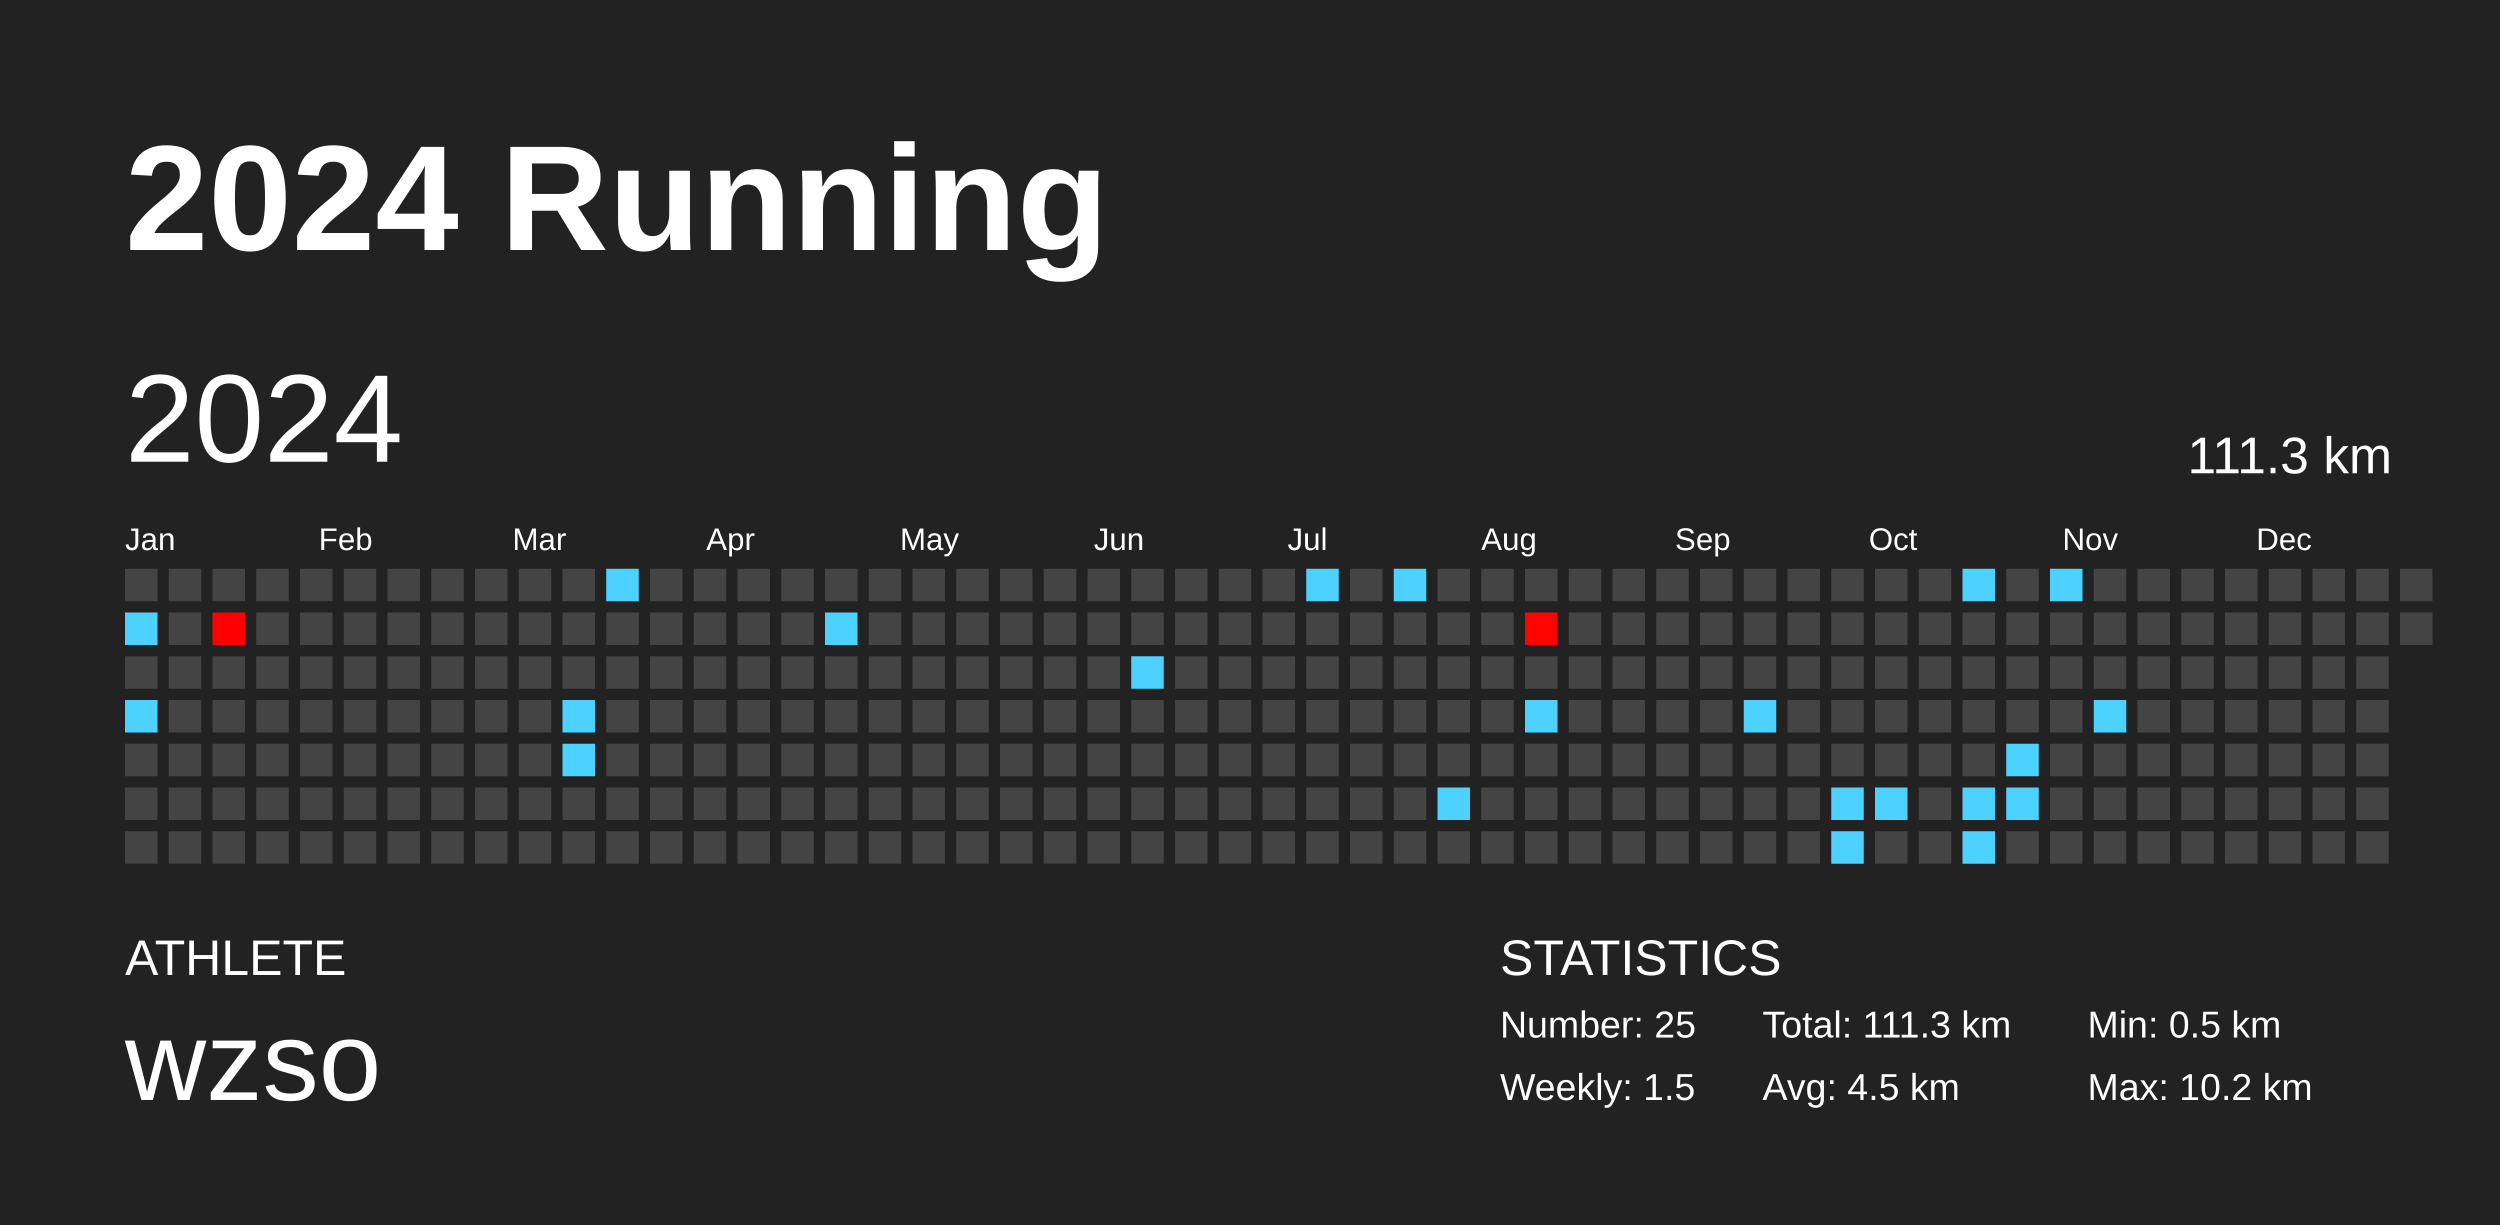
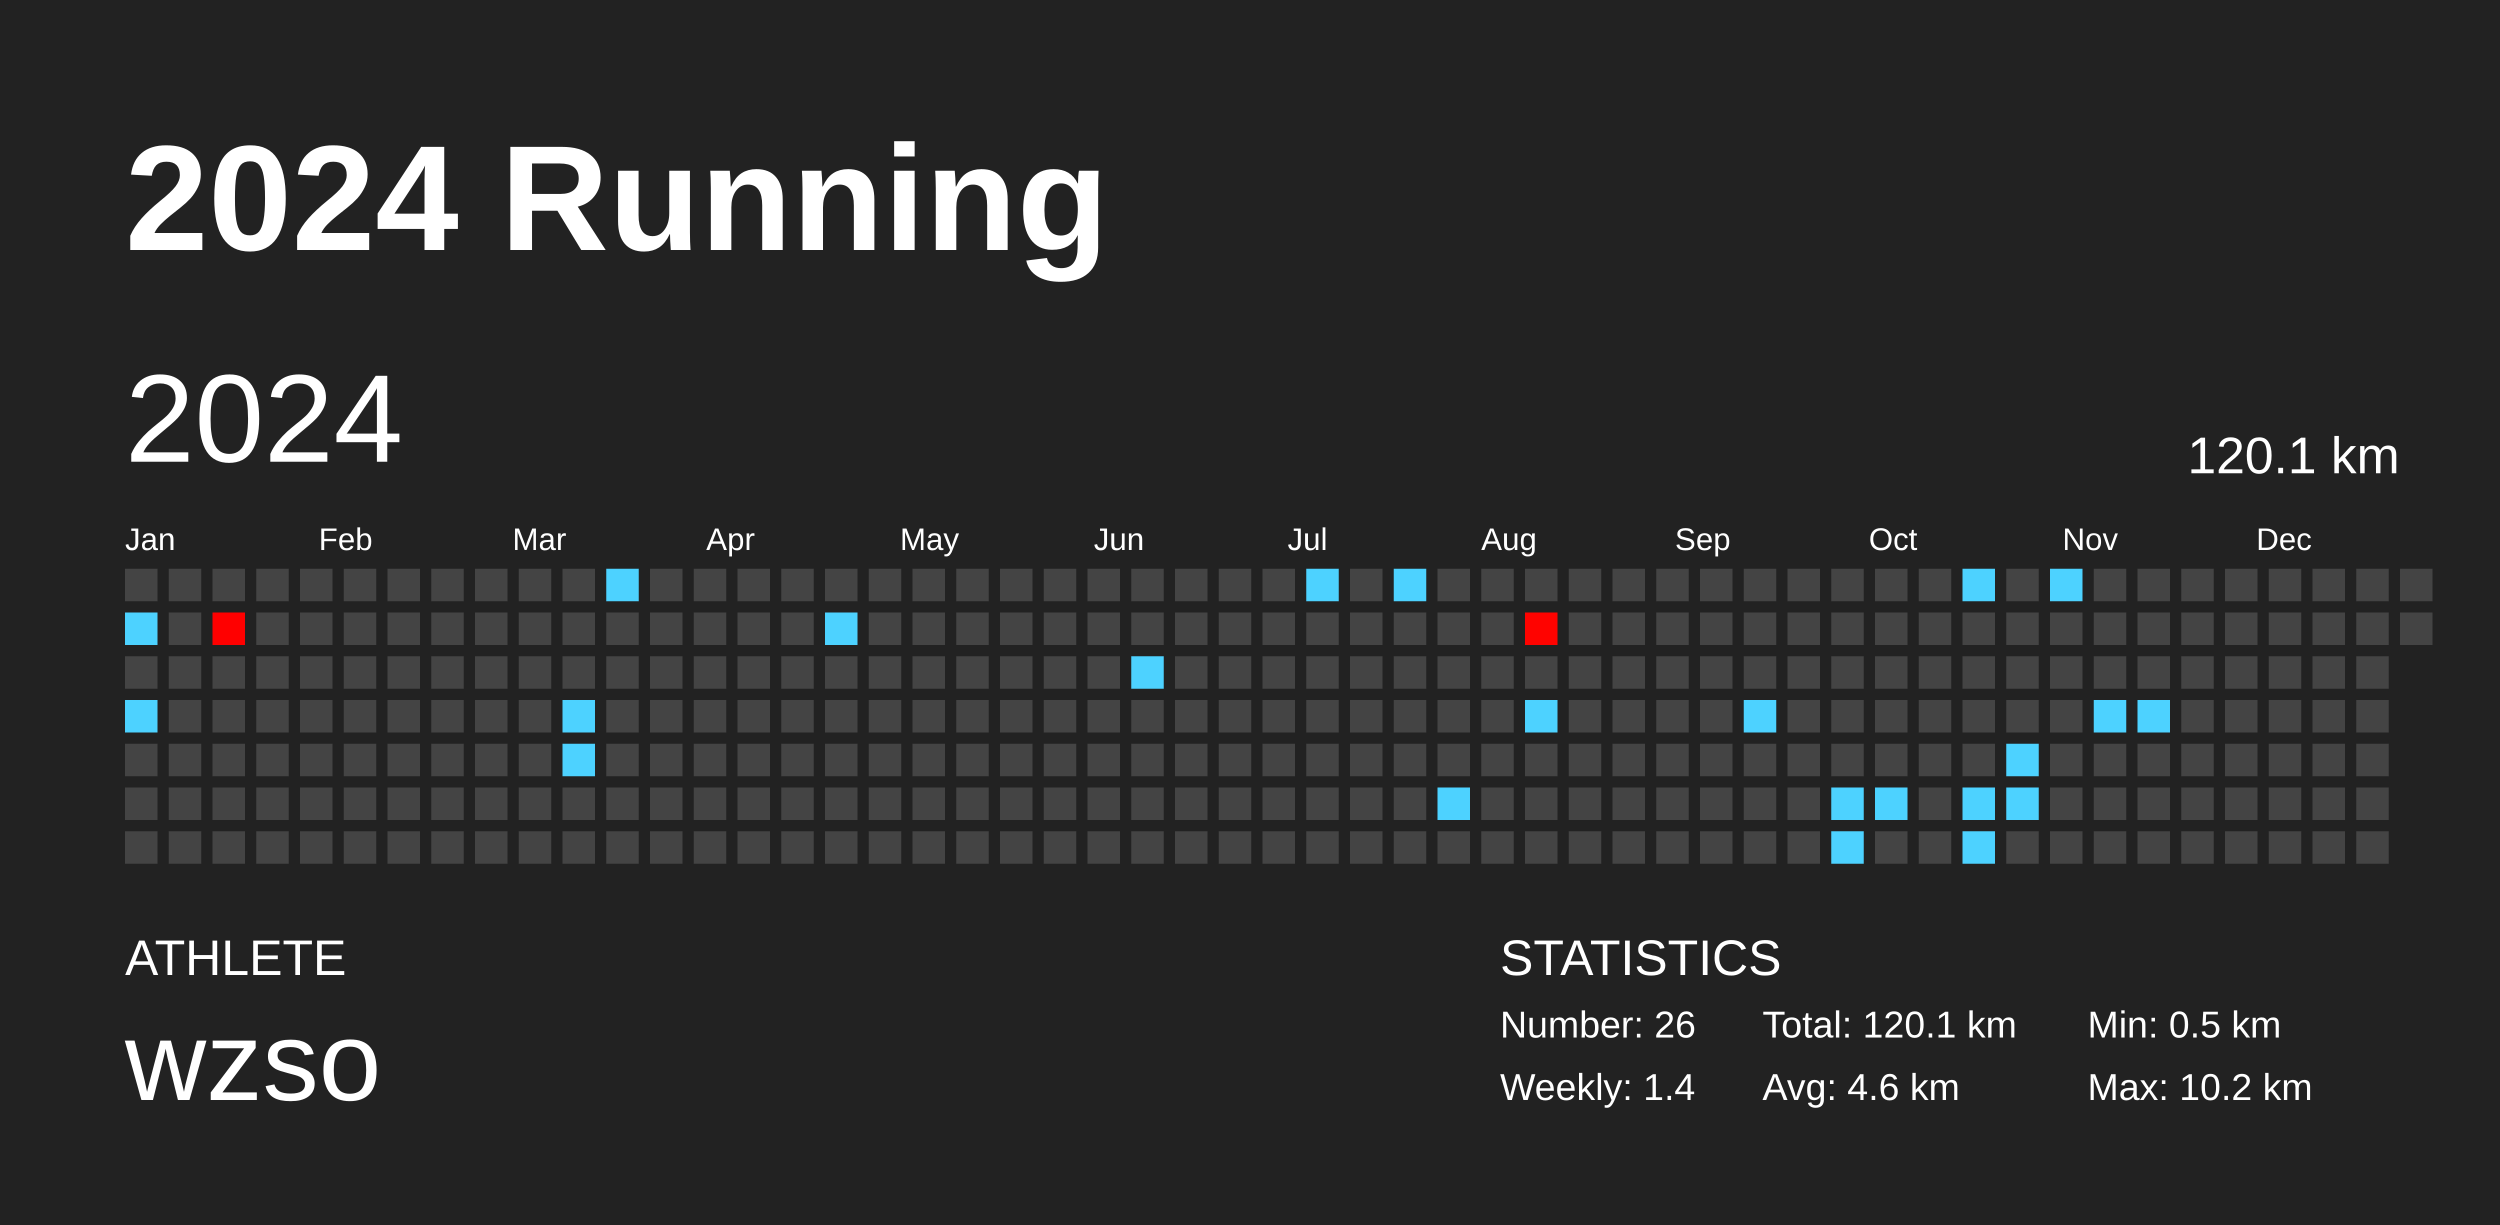
<svg xmlns="http://www.w3.org/2000/svg" baseProfile="full" height="98mm" version="1.1" viewBox="0,0,200,98" width="200mm">
  <defs />
  <rect fill="#222222" height="98" width="200" x="0" y="0" />
  <text fill="#FFFFFF" style="font-size:12px; font-family:Arial; font-weight:bold;" x="10" y="20">2024 Running</text>
  <text fill="#FFFFFF" style="font-size:4px; font-family:Arial" x="10" y="78">ATHLETE</text>
  <text fill="#FFFFFF" style="font-size:9px; font-family:Arial" x="10" y="88">wzso</text>
  <text fill="#FFFFFF" style="font-size:4px; font-family:Arial" x="120" y="78">STATISTICS</text>
-   <text fill="#FFFFFF" style="font-size:3px; font-family:Arial" x="120" y="83">Number: 25</text>
-   <text fill="#FFFFFF" style="font-size:3px; font-family:Arial" x="120" y="88">Weekly: 1.5</text>
-   <text fill="#FFFFFF" style="font-size:3px; font-family:Arial" x="141" y="83">Total: 111.3 km</text>
-   <text fill="#FFFFFF" style="font-size:3px; font-family:Arial" x="141" y="88">Avg: 4.5 km</text>
+   <text fill="#FFFFFF" style="font-size:3px; font-family:Arial" x="120" y="83">Number: 26</text>
+   <text fill="#FFFFFF" style="font-size:3px; font-family:Arial" x="120" y="88">Weekly: 1.4</text>
+   <text fill="#FFFFFF" style="font-size:3px; font-family:Arial" x="141" y="83">Total: 120.1 km</text>
+   <text fill="#FFFFFF" style="font-size:3px; font-family:Arial" x="141" y="88">Avg: 4.6 km</text>
  <text fill="#FFFFFF" style="font-size:3px; font-family:Arial" x="167" y="83">Min: 0.5 km</text>
  <text fill="#FFFFFF" style="font-size:3px; font-family:Arial" x="167" y="88">Max: 10.2 km</text>
  <text dominant-baseline="hanging" fill="#FFFFFF" style="font-size:10.0px; font-family:Arial;" x="10" y="30">2024</text>
-   <text dominant-baseline="hanging" fill="#FFFFFF" style="font-size:4.125px; font-family:Arial;" x="175" y="35">111.3 km</text>
+   <text dominant-baseline="hanging" fill="#FFFFFF" style="font-size:4.125px; font-family:Arial;" x="175" y="35">120.1 km</text>
  <text fill="#FFFFFF" style="font-size:2.5px; font-family:Arial" x="10.0" y="44">Jan</text>
  <text fill="#FFFFFF" style="font-size:2.5px; font-family:Arial" x="25.5" y="44">Feb</text>
  <text fill="#FFFFFF" style="font-size:2.5px; font-family:Arial" x="41.0" y="44">Mar</text>
  <text fill="#FFFFFF" style="font-size:2.5px; font-family:Arial" x="56.5" y="44">Apr</text>
  <text fill="#FFFFFF" style="font-size:2.5px; font-family:Arial" x="72.0" y="44">May</text>
  <text fill="#FFFFFF" style="font-size:2.5px; font-family:Arial" x="87.5" y="44">Jun</text>
  <text fill="#FFFFFF" style="font-size:2.5px; font-family:Arial" x="103.0" y="44">Jul</text>
  <text fill="#FFFFFF" style="font-size:2.5px; font-family:Arial" x="118.5" y="44">Aug</text>
  <text fill="#FFFFFF" style="font-size:2.5px; font-family:Arial" x="134.0" y="44">Sep</text>
  <text fill="#FFFFFF" style="font-size:2.5px; font-family:Arial" x="149.5" y="44">Oct</text>
  <text fill="#FFFFFF" style="font-size:2.5px; font-family:Arial" x="165.0" y="44">Nov</text>
  <text fill="#FFFFFF" style="font-size:2.5px; font-family:Arial" x="180.5" y="44">Dec</text>
  <rect fill="#444444" height="2.6" width="2.6" x="10.0" y="45.5" />
  <rect fill="#4dd2ff" height="2.6" width="2.6" x="10.0" y="49.0" />
  <rect fill="#444444" height="2.6" width="2.6" x="10.0" y="52.5" />
  <rect fill="#4dd2ff" height="2.6" width="2.6" x="10.0" y="56.0" />
  <rect fill="#444444" height="2.6" width="2.6" x="10.0" y="59.5" />
  <rect fill="#444444" height="2.6" width="2.6" x="10.0" y="63.0" />
  <rect fill="#444444" height="2.6" width="2.6" x="10.0" y="66.5" />
  <rect fill="#444444" height="2.6" width="2.6" x="13.5" y="45.5" />
  <rect fill="#444444" height="2.6" width="2.6" x="13.5" y="49.0" />
  <rect fill="#444444" height="2.6" width="2.6" x="13.5" y="52.5" />
  <rect fill="#444444" height="2.6" width="2.6" x="13.5" y="56.0" />
  <rect fill="#444444" height="2.6" width="2.6" x="13.5" y="59.5" />
  <rect fill="#444444" height="2.6" width="2.6" x="13.5" y="63.0" />
  <rect fill="#444444" height="2.6" width="2.6" x="13.5" y="66.5" />
  <rect fill="#444444" height="2.6" width="2.6" x="17.0" y="45.5" />
  <rect fill="#ff0000" height="2.6" width="2.6" x="17.0" y="49.0" />
  <rect fill="#444444" height="2.6" width="2.6" x="17.0" y="52.5" />
  <rect fill="#444444" height="2.6" width="2.6" x="17.0" y="56.0" />
  <rect fill="#444444" height="2.6" width="2.6" x="17.0" y="59.5" />
  <rect fill="#444444" height="2.6" width="2.6" x="17.0" y="63.0" />
  <rect fill="#444444" height="2.6" width="2.6" x="17.0" y="66.5" />
  <rect fill="#444444" height="2.6" width="2.6" x="20.5" y="45.5" />
  <rect fill="#444444" height="2.6" width="2.6" x="20.5" y="49.0" />
  <rect fill="#444444" height="2.6" width="2.6" x="20.5" y="52.5" />
  <rect fill="#444444" height="2.6" width="2.6" x="20.5" y="56.0" />
  <rect fill="#444444" height="2.6" width="2.6" x="20.5" y="59.5" />
  <rect fill="#444444" height="2.6" width="2.6" x="20.5" y="63.0" />
  <rect fill="#444444" height="2.6" width="2.6" x="20.5" y="66.5" />
  <rect fill="#444444" height="2.6" width="2.6" x="24.0" y="45.5" />
  <rect fill="#444444" height="2.6" width="2.6" x="24.0" y="49.0" />
  <rect fill="#444444" height="2.6" width="2.6" x="24.0" y="52.5" />
  <rect fill="#444444" height="2.6" width="2.6" x="24.0" y="56.0" />
  <rect fill="#444444" height="2.6" width="2.6" x="24.0" y="59.5" />
  <rect fill="#444444" height="2.6" width="2.6" x="24.0" y="63.0" />
  <rect fill="#444444" height="2.6" width="2.6" x="24.0" y="66.5" />
  <rect fill="#444444" height="2.6" width="2.6" x="27.5" y="45.5" />
  <rect fill="#444444" height="2.6" width="2.6" x="27.5" y="49.0" />
  <rect fill="#444444" height="2.6" width="2.6" x="27.5" y="52.5" />
  <rect fill="#444444" height="2.6" width="2.6" x="27.5" y="56.0" />
  <rect fill="#444444" height="2.6" width="2.6" x="27.5" y="59.5" />
  <rect fill="#444444" height="2.6" width="2.6" x="27.5" y="63.0" />
  <rect fill="#444444" height="2.6" width="2.6" x="27.5" y="66.5" />
  <rect fill="#444444" height="2.6" width="2.6" x="31.0" y="45.5" />
  <rect fill="#444444" height="2.6" width="2.6" x="31.0" y="49.0" />
  <rect fill="#444444" height="2.6" width="2.6" x="31.0" y="52.5" />
  <rect fill="#444444" height="2.6" width="2.6" x="31.0" y="56.0" />
  <rect fill="#444444" height="2.6" width="2.6" x="31.0" y="59.5" />
  <rect fill="#444444" height="2.6" width="2.6" x="31.0" y="63.0" />
  <rect fill="#444444" height="2.6" width="2.6" x="31.0" y="66.5" />
  <rect fill="#444444" height="2.6" width="2.6" x="34.5" y="45.5" />
  <rect fill="#444444" height="2.6" width="2.6" x="34.5" y="49.0" />
  <rect fill="#444444" height="2.6" width="2.6" x="34.5" y="52.5" />
  <rect fill="#444444" height="2.6" width="2.6" x="34.5" y="56.0" />
  <rect fill="#444444" height="2.6" width="2.6" x="34.5" y="59.5" />
  <rect fill="#444444" height="2.6" width="2.6" x="34.5" y="63.0" />
  <rect fill="#444444" height="2.6" width="2.6" x="34.5" y="66.5" />
  <rect fill="#444444" height="2.6" width="2.6" x="38.0" y="45.5" />
  <rect fill="#444444" height="2.6" width="2.6" x="38.0" y="49.0" />
  <rect fill="#444444" height="2.6" width="2.6" x="38.0" y="52.5" />
  <rect fill="#444444" height="2.6" width="2.6" x="38.0" y="56.0" />
  <rect fill="#444444" height="2.6" width="2.6" x="38.0" y="59.5" />
  <rect fill="#444444" height="2.6" width="2.6" x="38.0" y="63.0" />
  <rect fill="#444444" height="2.6" width="2.6" x="38.0" y="66.5" />
  <rect fill="#444444" height="2.6" width="2.6" x="41.5" y="45.5" />
  <rect fill="#444444" height="2.6" width="2.6" x="41.5" y="49.0" />
  <rect fill="#444444" height="2.6" width="2.6" x="41.5" y="52.5" />
  <rect fill="#444444" height="2.6" width="2.6" x="41.5" y="56.0" />
  <rect fill="#444444" height="2.6" width="2.6" x="41.5" y="59.5" />
  <rect fill="#444444" height="2.6" width="2.6" x="41.5" y="63.0" />
  <rect fill="#444444" height="2.6" width="2.6" x="41.5" y="66.5" />
  <rect fill="#444444" height="2.6" width="2.6" x="45.0" y="45.5" />
  <rect fill="#444444" height="2.6" width="2.6" x="45.0" y="49.0" />
  <rect fill="#444444" height="2.6" width="2.6" x="45.0" y="52.5" />
  <rect fill="#4dd2ff" height="2.6" width="2.6" x="45.0" y="56.0" />
  <rect fill="#4dd2ff" height="2.6" width="2.6" x="45.0" y="59.5" />
  <rect fill="#444444" height="2.6" width="2.6" x="45.0" y="63.0" />
  <rect fill="#444444" height="2.6" width="2.6" x="45.0" y="66.5" />
  <rect fill="#4dd2ff" height="2.6" width="2.6" x="48.5" y="45.5" />
  <rect fill="#444444" height="2.6" width="2.6" x="48.5" y="49.0" />
  <rect fill="#444444" height="2.6" width="2.6" x="48.5" y="52.5" />
  <rect fill="#444444" height="2.6" width="2.6" x="48.5" y="56.0" />
  <rect fill="#444444" height="2.6" width="2.6" x="48.5" y="59.5" />
  <rect fill="#444444" height="2.6" width="2.6" x="48.5" y="63.0" />
  <rect fill="#444444" height="2.6" width="2.6" x="48.5" y="66.5" />
  <rect fill="#444444" height="2.6" width="2.6" x="52.0" y="45.5" />
  <rect fill="#444444" height="2.6" width="2.6" x="52.0" y="49.0" />
  <rect fill="#444444" height="2.6" width="2.6" x="52.0" y="52.5" />
  <rect fill="#444444" height="2.6" width="2.6" x="52.0" y="56.0" />
  <rect fill="#444444" height="2.6" width="2.6" x="52.0" y="59.5" />
  <rect fill="#444444" height="2.6" width="2.6" x="52.0" y="63.0" />
  <rect fill="#444444" height="2.6" width="2.6" x="52.0" y="66.5" />
  <rect fill="#444444" height="2.6" width="2.6" x="55.5" y="45.5" />
  <rect fill="#444444" height="2.6" width="2.6" x="55.5" y="49.0" />
  <rect fill="#444444" height="2.6" width="2.6" x="55.5" y="52.5" />
  <rect fill="#444444" height="2.6" width="2.6" x="55.5" y="56.0" />
  <rect fill="#444444" height="2.6" width="2.6" x="55.5" y="59.5" />
  <rect fill="#444444" height="2.6" width="2.6" x="55.5" y="63.0" />
  <rect fill="#444444" height="2.6" width="2.6" x="55.5" y="66.5" />
  <rect fill="#444444" height="2.6" width="2.6" x="59.0" y="45.5" />
  <rect fill="#444444" height="2.6" width="2.6" x="59.0" y="49.0" />
  <rect fill="#444444" height="2.6" width="2.6" x="59.0" y="52.5" />
  <rect fill="#444444" height="2.6" width="2.6" x="59.0" y="56.0" />
  <rect fill="#444444" height="2.6" width="2.6" x="59.0" y="59.5" />
  <rect fill="#444444" height="2.6" width="2.6" x="59.0" y="63.0" />
  <rect fill="#444444" height="2.6" width="2.6" x="59.0" y="66.5" />
  <rect fill="#444444" height="2.6" width="2.6" x="62.5" y="45.5" />
  <rect fill="#444444" height="2.6" width="2.6" x="62.5" y="49.0" />
  <rect fill="#444444" height="2.6" width="2.6" x="62.5" y="52.5" />
  <rect fill="#444444" height="2.6" width="2.6" x="62.5" y="56.0" />
  <rect fill="#444444" height="2.6" width="2.6" x="62.5" y="59.5" />
  <rect fill="#444444" height="2.6" width="2.6" x="62.5" y="63.0" />
  <rect fill="#444444" height="2.6" width="2.6" x="62.5" y="66.5" />
  <rect fill="#444444" height="2.6" width="2.6" x="66.0" y="45.5" />
  <rect fill="#4dd2ff" height="2.6" width="2.6" x="66.0" y="49.0" />
  <rect fill="#444444" height="2.6" width="2.6" x="66.0" y="52.5" />
  <rect fill="#444444" height="2.6" width="2.6" x="66.0" y="56.0" />
  <rect fill="#444444" height="2.6" width="2.6" x="66.0" y="59.5" />
  <rect fill="#444444" height="2.6" width="2.6" x="66.0" y="63.0" />
  <rect fill="#444444" height="2.6" width="2.6" x="66.0" y="66.5" />
  <rect fill="#444444" height="2.6" width="2.6" x="69.5" y="45.5" />
  <rect fill="#444444" height="2.6" width="2.6" x="69.5" y="49.0" />
  <rect fill="#444444" height="2.6" width="2.6" x="69.5" y="52.5" />
  <rect fill="#444444" height="2.6" width="2.6" x="69.5" y="56.0" />
  <rect fill="#444444" height="2.6" width="2.6" x="69.5" y="59.5" />
  <rect fill="#444444" height="2.6" width="2.6" x="69.5" y="63.0" />
  <rect fill="#444444" height="2.6" width="2.6" x="69.5" y="66.5" />
  <rect fill="#444444" height="2.6" width="2.6" x="73.0" y="45.5" />
  <rect fill="#444444" height="2.6" width="2.6" x="73.0" y="49.0" />
  <rect fill="#444444" height="2.6" width="2.6" x="73.0" y="52.5" />
  <rect fill="#444444" height="2.6" width="2.6" x="73.0" y="56.0" />
  <rect fill="#444444" height="2.6" width="2.6" x="73.0" y="59.5" />
  <rect fill="#444444" height="2.6" width="2.6" x="73.0" y="63.0" />
  <rect fill="#444444" height="2.6" width="2.6" x="73.0" y="66.5" />
  <rect fill="#444444" height="2.6" width="2.6" x="76.5" y="45.5" />
  <rect fill="#444444" height="2.6" width="2.6" x="76.5" y="49.0" />
  <rect fill="#444444" height="2.6" width="2.6" x="76.5" y="52.5" />
  <rect fill="#444444" height="2.6" width="2.6" x="76.5" y="56.0" />
  <rect fill="#444444" height="2.6" width="2.6" x="76.5" y="59.5" />
  <rect fill="#444444" height="2.6" width="2.6" x="76.5" y="63.0" />
  <rect fill="#444444" height="2.6" width="2.6" x="76.5" y="66.5" />
  <rect fill="#444444" height="2.6" width="2.6" x="80.0" y="45.5" />
  <rect fill="#444444" height="2.6" width="2.6" x="80.0" y="49.0" />
  <rect fill="#444444" height="2.6" width="2.6" x="80.0" y="52.5" />
  <rect fill="#444444" height="2.6" width="2.6" x="80.0" y="56.0" />
  <rect fill="#444444" height="2.6" width="2.6" x="80.0" y="59.5" />
  <rect fill="#444444" height="2.6" width="2.6" x="80.0" y="63.0" />
  <rect fill="#444444" height="2.6" width="2.6" x="80.0" y="66.5" />
  <rect fill="#444444" height="2.6" width="2.6" x="83.5" y="45.5" />
  <rect fill="#444444" height="2.6" width="2.6" x="83.5" y="49.0" />
  <rect fill="#444444" height="2.6" width="2.6" x="83.5" y="52.5" />
  <rect fill="#444444" height="2.6" width="2.6" x="83.5" y="56.0" />
  <rect fill="#444444" height="2.6" width="2.6" x="83.5" y="59.5" />
  <rect fill="#444444" height="2.6" width="2.6" x="83.5" y="63.0" />
  <rect fill="#444444" height="2.6" width="2.6" x="83.5" y="66.5" />
  <rect fill="#444444" height="2.6" width="2.6" x="87.0" y="45.5" />
  <rect fill="#444444" height="2.6" width="2.6" x="87.0" y="49.0" />
  <rect fill="#444444" height="2.6" width="2.6" x="87.0" y="52.5" />
  <rect fill="#444444" height="2.6" width="2.6" x="87.0" y="56.0" />
  <rect fill="#444444" height="2.6" width="2.6" x="87.0" y="59.5" />
  <rect fill="#444444" height="2.6" width="2.6" x="87.0" y="63.0" />
  <rect fill="#444444" height="2.6" width="2.6" x="87.0" y="66.5" />
  <rect fill="#444444" height="2.6" width="2.6" x="90.5" y="45.5" />
  <rect fill="#444444" height="2.6" width="2.6" x="90.5" y="49.0" />
  <rect fill="#4dd2ff" height="2.6" width="2.6" x="90.5" y="52.5" />
  <rect fill="#444444" height="2.6" width="2.6" x="90.5" y="56.0" />
  <rect fill="#444444" height="2.6" width="2.6" x="90.5" y="59.5" />
  <rect fill="#444444" height="2.6" width="2.6" x="90.5" y="63.0" />
  <rect fill="#444444" height="2.6" width="2.6" x="90.5" y="66.5" />
  <rect fill="#444444" height="2.6" width="2.6" x="94.0" y="45.5" />
  <rect fill="#444444" height="2.6" width="2.6" x="94.0" y="49.0" />
  <rect fill="#444444" height="2.6" width="2.6" x="94.0" y="52.5" />
  <rect fill="#444444" height="2.6" width="2.6" x="94.0" y="56.0" />
  <rect fill="#444444" height="2.6" width="2.6" x="94.0" y="59.5" />
  <rect fill="#444444" height="2.6" width="2.6" x="94.0" y="63.0" />
  <rect fill="#444444" height="2.6" width="2.6" x="94.0" y="66.5" />
  <rect fill="#444444" height="2.6" width="2.6" x="97.5" y="45.5" />
  <rect fill="#444444" height="2.6" width="2.6" x="97.5" y="49.0" />
  <rect fill="#444444" height="2.6" width="2.6" x="97.5" y="52.5" />
  <rect fill="#444444" height="2.6" width="2.6" x="97.5" y="56.0" />
  <rect fill="#444444" height="2.6" width="2.6" x="97.5" y="59.5" />
  <rect fill="#444444" height="2.6" width="2.6" x="97.5" y="63.0" />
  <rect fill="#444444" height="2.6" width="2.6" x="97.5" y="66.5" />
  <rect fill="#444444" height="2.6" width="2.6" x="101.0" y="45.5" />
  <rect fill="#444444" height="2.6" width="2.6" x="101.0" y="49.0" />
  <rect fill="#444444" height="2.6" width="2.6" x="101.0" y="52.5" />
  <rect fill="#444444" height="2.6" width="2.6" x="101.0" y="56.0" />
  <rect fill="#444444" height="2.6" width="2.6" x="101.0" y="59.5" />
  <rect fill="#444444" height="2.6" width="2.6" x="101.0" y="63.0" />
  <rect fill="#444444" height="2.6" width="2.6" x="101.0" y="66.5" />
  <rect fill="#4dd2ff" height="2.6" width="2.6" x="104.5" y="45.5" />
  <rect fill="#444444" height="2.6" width="2.6" x="104.5" y="49.0" />
  <rect fill="#444444" height="2.6" width="2.6" x="104.5" y="52.5" />
  <rect fill="#444444" height="2.6" width="2.6" x="104.5" y="56.0" />
  <rect fill="#444444" height="2.6" width="2.6" x="104.5" y="59.5" />
  <rect fill="#444444" height="2.6" width="2.6" x="104.5" y="63.0" />
  <rect fill="#444444" height="2.6" width="2.6" x="104.5" y="66.5" />
  <rect fill="#444444" height="2.6" width="2.6" x="108.0" y="45.5" />
  <rect fill="#444444" height="2.6" width="2.6" x="108.0" y="49.0" />
  <rect fill="#444444" height="2.6" width="2.6" x="108.0" y="52.5" />
  <rect fill="#444444" height="2.6" width="2.6" x="108.0" y="56.0" />
  <rect fill="#444444" height="2.6" width="2.6" x="108.0" y="59.5" />
  <rect fill="#444444" height="2.6" width="2.6" x="108.0" y="63.0" />
  <rect fill="#444444" height="2.6" width="2.6" x="108.0" y="66.5" />
  <rect fill="#4dd2ff" height="2.6" width="2.6" x="111.5" y="45.5" />
  <rect fill="#444444" height="2.6" width="2.6" x="111.5" y="49.0" />
  <rect fill="#444444" height="2.6" width="2.6" x="111.5" y="52.5" />
  <rect fill="#444444" height="2.6" width="2.6" x="111.5" y="56.0" />
  <rect fill="#444444" height="2.6" width="2.6" x="111.5" y="59.5" />
  <rect fill="#444444" height="2.6" width="2.6" x="111.5" y="63.0" />
  <rect fill="#444444" height="2.6" width="2.6" x="111.5" y="66.5" />
  <rect fill="#444444" height="2.6" width="2.6" x="115.0" y="45.5" />
  <rect fill="#444444" height="2.6" width="2.6" x="115.0" y="49.0" />
  <rect fill="#444444" height="2.6" width="2.6" x="115.0" y="52.5" />
  <rect fill="#444444" height="2.6" width="2.6" x="115.0" y="56.0" />
  <rect fill="#444444" height="2.6" width="2.6" x="115.0" y="59.5" />
  <rect fill="#4dd2ff" height="2.6" width="2.6" x="115.0" y="63.0" />
  <rect fill="#444444" height="2.6" width="2.6" x="115.0" y="66.5" />
  <rect fill="#444444" height="2.6" width="2.6" x="118.5" y="45.5" />
  <rect fill="#444444" height="2.6" width="2.6" x="118.5" y="49.0" />
  <rect fill="#444444" height="2.6" width="2.6" x="118.5" y="52.5" />
  <rect fill="#444444" height="2.6" width="2.6" x="118.5" y="56.0" />
  <rect fill="#444444" height="2.6" width="2.6" x="118.5" y="59.5" />
  <rect fill="#444444" height="2.6" width="2.6" x="118.5" y="63.0" />
  <rect fill="#444444" height="2.6" width="2.6" x="118.5" y="66.5" />
  <rect fill="#444444" height="2.6" width="2.6" x="122.0" y="45.5" />
  <rect fill="#ff0300" height="2.6" width="2.6" x="122.0" y="49.0" />
  <rect fill="#444444" height="2.6" width="2.6" x="122.0" y="52.5" />
  <rect fill="#4dd2ff" height="2.6" width="2.6" x="122.0" y="56.0" />
  <rect fill="#444444" height="2.6" width="2.6" x="122.0" y="59.5" />
  <rect fill="#444444" height="2.6" width="2.6" x="122.0" y="63.0" />
  <rect fill="#444444" height="2.6" width="2.6" x="122.0" y="66.5" />
  <rect fill="#444444" height="2.6" width="2.6" x="125.5" y="45.5" />
  <rect fill="#444444" height="2.6" width="2.6" x="125.5" y="49.0" />
  <rect fill="#444444" height="2.6" width="2.6" x="125.5" y="52.5" />
  <rect fill="#444444" height="2.6" width="2.6" x="125.5" y="56.0" />
  <rect fill="#444444" height="2.6" width="2.6" x="125.5" y="59.5" />
  <rect fill="#444444" height="2.6" width="2.6" x="125.5" y="63.0" />
  <rect fill="#444444" height="2.6" width="2.6" x="125.5" y="66.5" />
  <rect fill="#444444" height="2.6" width="2.6" x="129.0" y="45.5" />
  <rect fill="#444444" height="2.6" width="2.6" x="129.0" y="49.0" />
  <rect fill="#444444" height="2.6" width="2.6" x="129.0" y="52.5" />
  <rect fill="#444444" height="2.6" width="2.6" x="129.0" y="56.0" />
  <rect fill="#444444" height="2.6" width="2.6" x="129.0" y="59.5" />
  <rect fill="#444444" height="2.6" width="2.6" x="129.0" y="63.0" />
  <rect fill="#444444" height="2.6" width="2.6" x="129.0" y="66.5" />
  <rect fill="#444444" height="2.6" width="2.6" x="132.5" y="45.5" />
  <rect fill="#444444" height="2.6" width="2.6" x="132.5" y="49.0" />
  <rect fill="#444444" height="2.6" width="2.6" x="132.5" y="52.5" />
  <rect fill="#444444" height="2.6" width="2.6" x="132.5" y="56.0" />
  <rect fill="#444444" height="2.6" width="2.6" x="132.5" y="59.5" />
  <rect fill="#444444" height="2.6" width="2.6" x="132.5" y="63.0" />
  <rect fill="#444444" height="2.6" width="2.6" x="132.5" y="66.5" />
  <rect fill="#444444" height="2.6" width="2.6" x="136.0" y="45.5" />
  <rect fill="#444444" height="2.6" width="2.6" x="136.0" y="49.0" />
  <rect fill="#444444" height="2.6" width="2.6" x="136.0" y="52.5" />
  <rect fill="#444444" height="2.6" width="2.6" x="136.0" y="56.0" />
  <rect fill="#444444" height="2.6" width="2.6" x="136.0" y="59.5" />
  <rect fill="#444444" height="2.6" width="2.6" x="136.0" y="63.0" />
  <rect fill="#444444" height="2.6" width="2.6" x="136.0" y="66.5" />
  <rect fill="#444444" height="2.6" width="2.6" x="139.5" y="45.5" />
  <rect fill="#444444" height="2.6" width="2.6" x="139.5" y="49.0" />
  <rect fill="#444444" height="2.6" width="2.6" x="139.5" y="52.5" />
  <rect fill="#4dd2ff" height="2.6" width="2.6" x="139.5" y="56.0" />
  <rect fill="#444444" height="2.6" width="2.6" x="139.5" y="59.5" />
  <rect fill="#444444" height="2.6" width="2.6" x="139.5" y="63.0" />
  <rect fill="#444444" height="2.6" width="2.6" x="139.5" y="66.5" />
  <rect fill="#444444" height="2.6" width="2.6" x="143.0" y="45.5" />
  <rect fill="#444444" height="2.6" width="2.6" x="143.0" y="49.0" />
  <rect fill="#444444" height="2.6" width="2.6" x="143.0" y="52.5" />
  <rect fill="#444444" height="2.6" width="2.6" x="143.0" y="56.0" />
  <rect fill="#444444" height="2.6" width="2.6" x="143.0" y="59.5" />
  <rect fill="#444444" height="2.6" width="2.6" x="143.0" y="63.0" />
  <rect fill="#444444" height="2.6" width="2.6" x="143.0" y="66.5" />
  <rect fill="#444444" height="2.6" width="2.6" x="146.5" y="45.5" />
  <rect fill="#444444" height="2.6" width="2.6" x="146.5" y="49.0" />
  <rect fill="#444444" height="2.6" width="2.6" x="146.5" y="52.5" />
  <rect fill="#444444" height="2.6" width="2.6" x="146.5" y="56.0" />
  <rect fill="#444444" height="2.6" width="2.6" x="146.5" y="59.5" />
  <rect fill="#4dd2ff" height="2.6" width="2.6" x="146.5" y="63.0" />
  <rect fill="#4dd2ff" height="2.6" width="2.6" x="146.5" y="66.5" />
  <rect fill="#444444" height="2.6" width="2.6" x="150.0" y="45.5" />
  <rect fill="#444444" height="2.6" width="2.6" x="150.0" y="49.0" />
  <rect fill="#444444" height="2.6" width="2.6" x="150.0" y="52.5" />
  <rect fill="#444444" height="2.6" width="2.6" x="150.0" y="56.0" />
  <rect fill="#444444" height="2.6" width="2.6" x="150.0" y="59.5" />
  <rect fill="#4dd2ff" height="2.6" width="2.6" x="150.0" y="63.0" />
  <rect fill="#444444" height="2.6" width="2.6" x="150.0" y="66.5" />
  <rect fill="#444444" height="2.6" width="2.6" x="153.5" y="45.5" />
  <rect fill="#444444" height="2.6" width="2.6" x="153.5" y="49.0" />
  <rect fill="#444444" height="2.6" width="2.6" x="153.5" y="52.5" />
  <rect fill="#444444" height="2.6" width="2.6" x="153.5" y="56.0" />
  <rect fill="#444444" height="2.6" width="2.6" x="153.5" y="59.5" />
  <rect fill="#444444" height="2.6" width="2.6" x="153.5" y="63.0" />
  <rect fill="#444444" height="2.6" width="2.6" x="153.5" y="66.5" />
  <rect fill="#4dd2ff" height="2.6" width="2.6" x="157.0" y="45.5" />
  <rect fill="#444444" height="2.6" width="2.6" x="157.0" y="49.0" />
  <rect fill="#444444" height="2.6" width="2.6" x="157.0" y="52.5" />
  <rect fill="#444444" height="2.6" width="2.6" x="157.0" y="56.0" />
  <rect fill="#444444" height="2.6" width="2.6" x="157.0" y="59.5" />
  <rect fill="#4dd2ff" height="2.6" width="2.6" x="157.0" y="63.0" />
  <rect fill="#4dd2ff" height="2.6" width="2.6" x="157.0" y="66.5" />
  <rect fill="#444444" height="2.6" width="2.6" x="160.5" y="45.5" />
  <rect fill="#444444" height="2.6" width="2.6" x="160.5" y="49.0" />
  <rect fill="#444444" height="2.6" width="2.6" x="160.5" y="52.5" />
  <rect fill="#444444" height="2.6" width="2.6" x="160.5" y="56.0" />
  <rect fill="#4dd2ff" height="2.6" width="2.6" x="160.5" y="59.5" />
  <rect fill="#4dd2ff" height="2.6" width="2.6" x="160.5" y="63.0" />
  <rect fill="#444444" height="2.6" width="2.6" x="160.5" y="66.5" />
  <rect fill="#4dd2ff" height="2.6" width="2.6" x="164.0" y="45.5" />
  <rect fill="#444444" height="2.6" width="2.6" x="164.0" y="49.0" />
  <rect fill="#444444" height="2.6" width="2.6" x="164.0" y="52.5" />
  <rect fill="#444444" height="2.6" width="2.6" x="164.0" y="56.0" />
  <rect fill="#444444" height="2.6" width="2.6" x="164.0" y="59.5" />
  <rect fill="#444444" height="2.6" width="2.6" x="164.0" y="63.0" />
  <rect fill="#444444" height="2.6" width="2.6" x="164.0" y="66.5" />
  <rect fill="#444444" height="2.6" width="2.6" x="167.5" y="45.5" />
  <rect fill="#444444" height="2.6" width="2.6" x="167.5" y="49.0" />
  <rect fill="#444444" height="2.6" width="2.6" x="167.5" y="52.5" />
  <rect fill="#4dd2ff" height="2.6" width="2.6" x="167.5" y="56.0" />
  <rect fill="#444444" height="2.6" width="2.6" x="167.5" y="59.5" />
  <rect fill="#444444" height="2.6" width="2.6" x="167.5" y="63.0" />
  <rect fill="#444444" height="2.6" width="2.6" x="167.5" y="66.5" />
  <rect fill="#444444" height="2.6" width="2.6" x="171.0" y="45.5" />
  <rect fill="#444444" height="2.6" width="2.6" x="171.0" y="49.0" />
  <rect fill="#444444" height="2.6" width="2.6" x="171.0" y="52.5" />
-   <rect fill="#444444" height="2.6" width="2.6" x="171.0" y="56.0" />
+   <rect fill="#4dd2ff" height="2.6" width="2.6" x="171.0" y="56.0" />
  <rect fill="#444444" height="2.6" width="2.6" x="171.0" y="59.5" />
  <rect fill="#444444" height="2.6" width="2.6" x="171.0" y="63.0" />
  <rect fill="#444444" height="2.6" width="2.6" x="171.0" y="66.5" />
  <rect fill="#444444" height="2.6" width="2.6" x="174.5" y="45.5" />
  <rect fill="#444444" height="2.6" width="2.6" x="174.5" y="49.0" />
  <rect fill="#444444" height="2.6" width="2.6" x="174.5" y="52.5" />
  <rect fill="#444444" height="2.6" width="2.6" x="174.5" y="56.0" />
  <rect fill="#444444" height="2.6" width="2.6" x="174.5" y="59.5" />
  <rect fill="#444444" height="2.6" width="2.6" x="174.5" y="63.0" />
  <rect fill="#444444" height="2.6" width="2.6" x="174.5" y="66.5" />
  <rect fill="#444444" height="2.6" width="2.6" x="178.0" y="45.5" />
  <rect fill="#444444" height="2.6" width="2.6" x="178.0" y="49.0" />
  <rect fill="#444444" height="2.6" width="2.6" x="178.0" y="52.5" />
  <rect fill="#444444" height="2.6" width="2.6" x="178.0" y="56.0" />
  <rect fill="#444444" height="2.6" width="2.6" x="178.0" y="59.5" />
  <rect fill="#444444" height="2.6" width="2.6" x="178.0" y="63.0" />
  <rect fill="#444444" height="2.6" width="2.6" x="178.0" y="66.5" />
  <rect fill="#444444" height="2.6" width="2.6" x="181.5" y="45.5" />
  <rect fill="#444444" height="2.6" width="2.6" x="181.5" y="49.0" />
  <rect fill="#444444" height="2.6" width="2.6" x="181.5" y="52.5" />
  <rect fill="#444444" height="2.6" width="2.6" x="181.5" y="56.0" />
  <rect fill="#444444" height="2.6" width="2.6" x="181.5" y="59.5" />
  <rect fill="#444444" height="2.6" width="2.6" x="181.5" y="63.0" />
  <rect fill="#444444" height="2.6" width="2.6" x="181.5" y="66.5" />
  <rect fill="#444444" height="2.6" width="2.6" x="185.0" y="45.5" />
  <rect fill="#444444" height="2.6" width="2.6" x="185.0" y="49.0" />
  <rect fill="#444444" height="2.6" width="2.6" x="185.0" y="52.5" />
  <rect fill="#444444" height="2.6" width="2.6" x="185.0" y="56.0" />
  <rect fill="#444444" height="2.6" width="2.6" x="185.0" y="59.5" />
  <rect fill="#444444" height="2.6" width="2.6" x="185.0" y="63.0" />
  <rect fill="#444444" height="2.6" width="2.6" x="185.0" y="66.5" />
  <rect fill="#444444" height="2.6" width="2.6" x="188.5" y="45.5" />
  <rect fill="#444444" height="2.6" width="2.6" x="188.5" y="49.0" />
  <rect fill="#444444" height="2.6" width="2.6" x="188.5" y="52.5" />
  <rect fill="#444444" height="2.6" width="2.6" x="188.5" y="56.0" />
  <rect fill="#444444" height="2.6" width="2.6" x="188.5" y="59.5" />
  <rect fill="#444444" height="2.6" width="2.6" x="188.5" y="63.0" />
  <rect fill="#444444" height="2.6" width="2.6" x="188.5" y="66.5" />
  <rect fill="#444444" height="2.6" width="2.6" x="192.0" y="45.5" />
  <rect fill="#444444" height="2.6" width="2.6" x="192.0" y="49.0" />
</svg>
